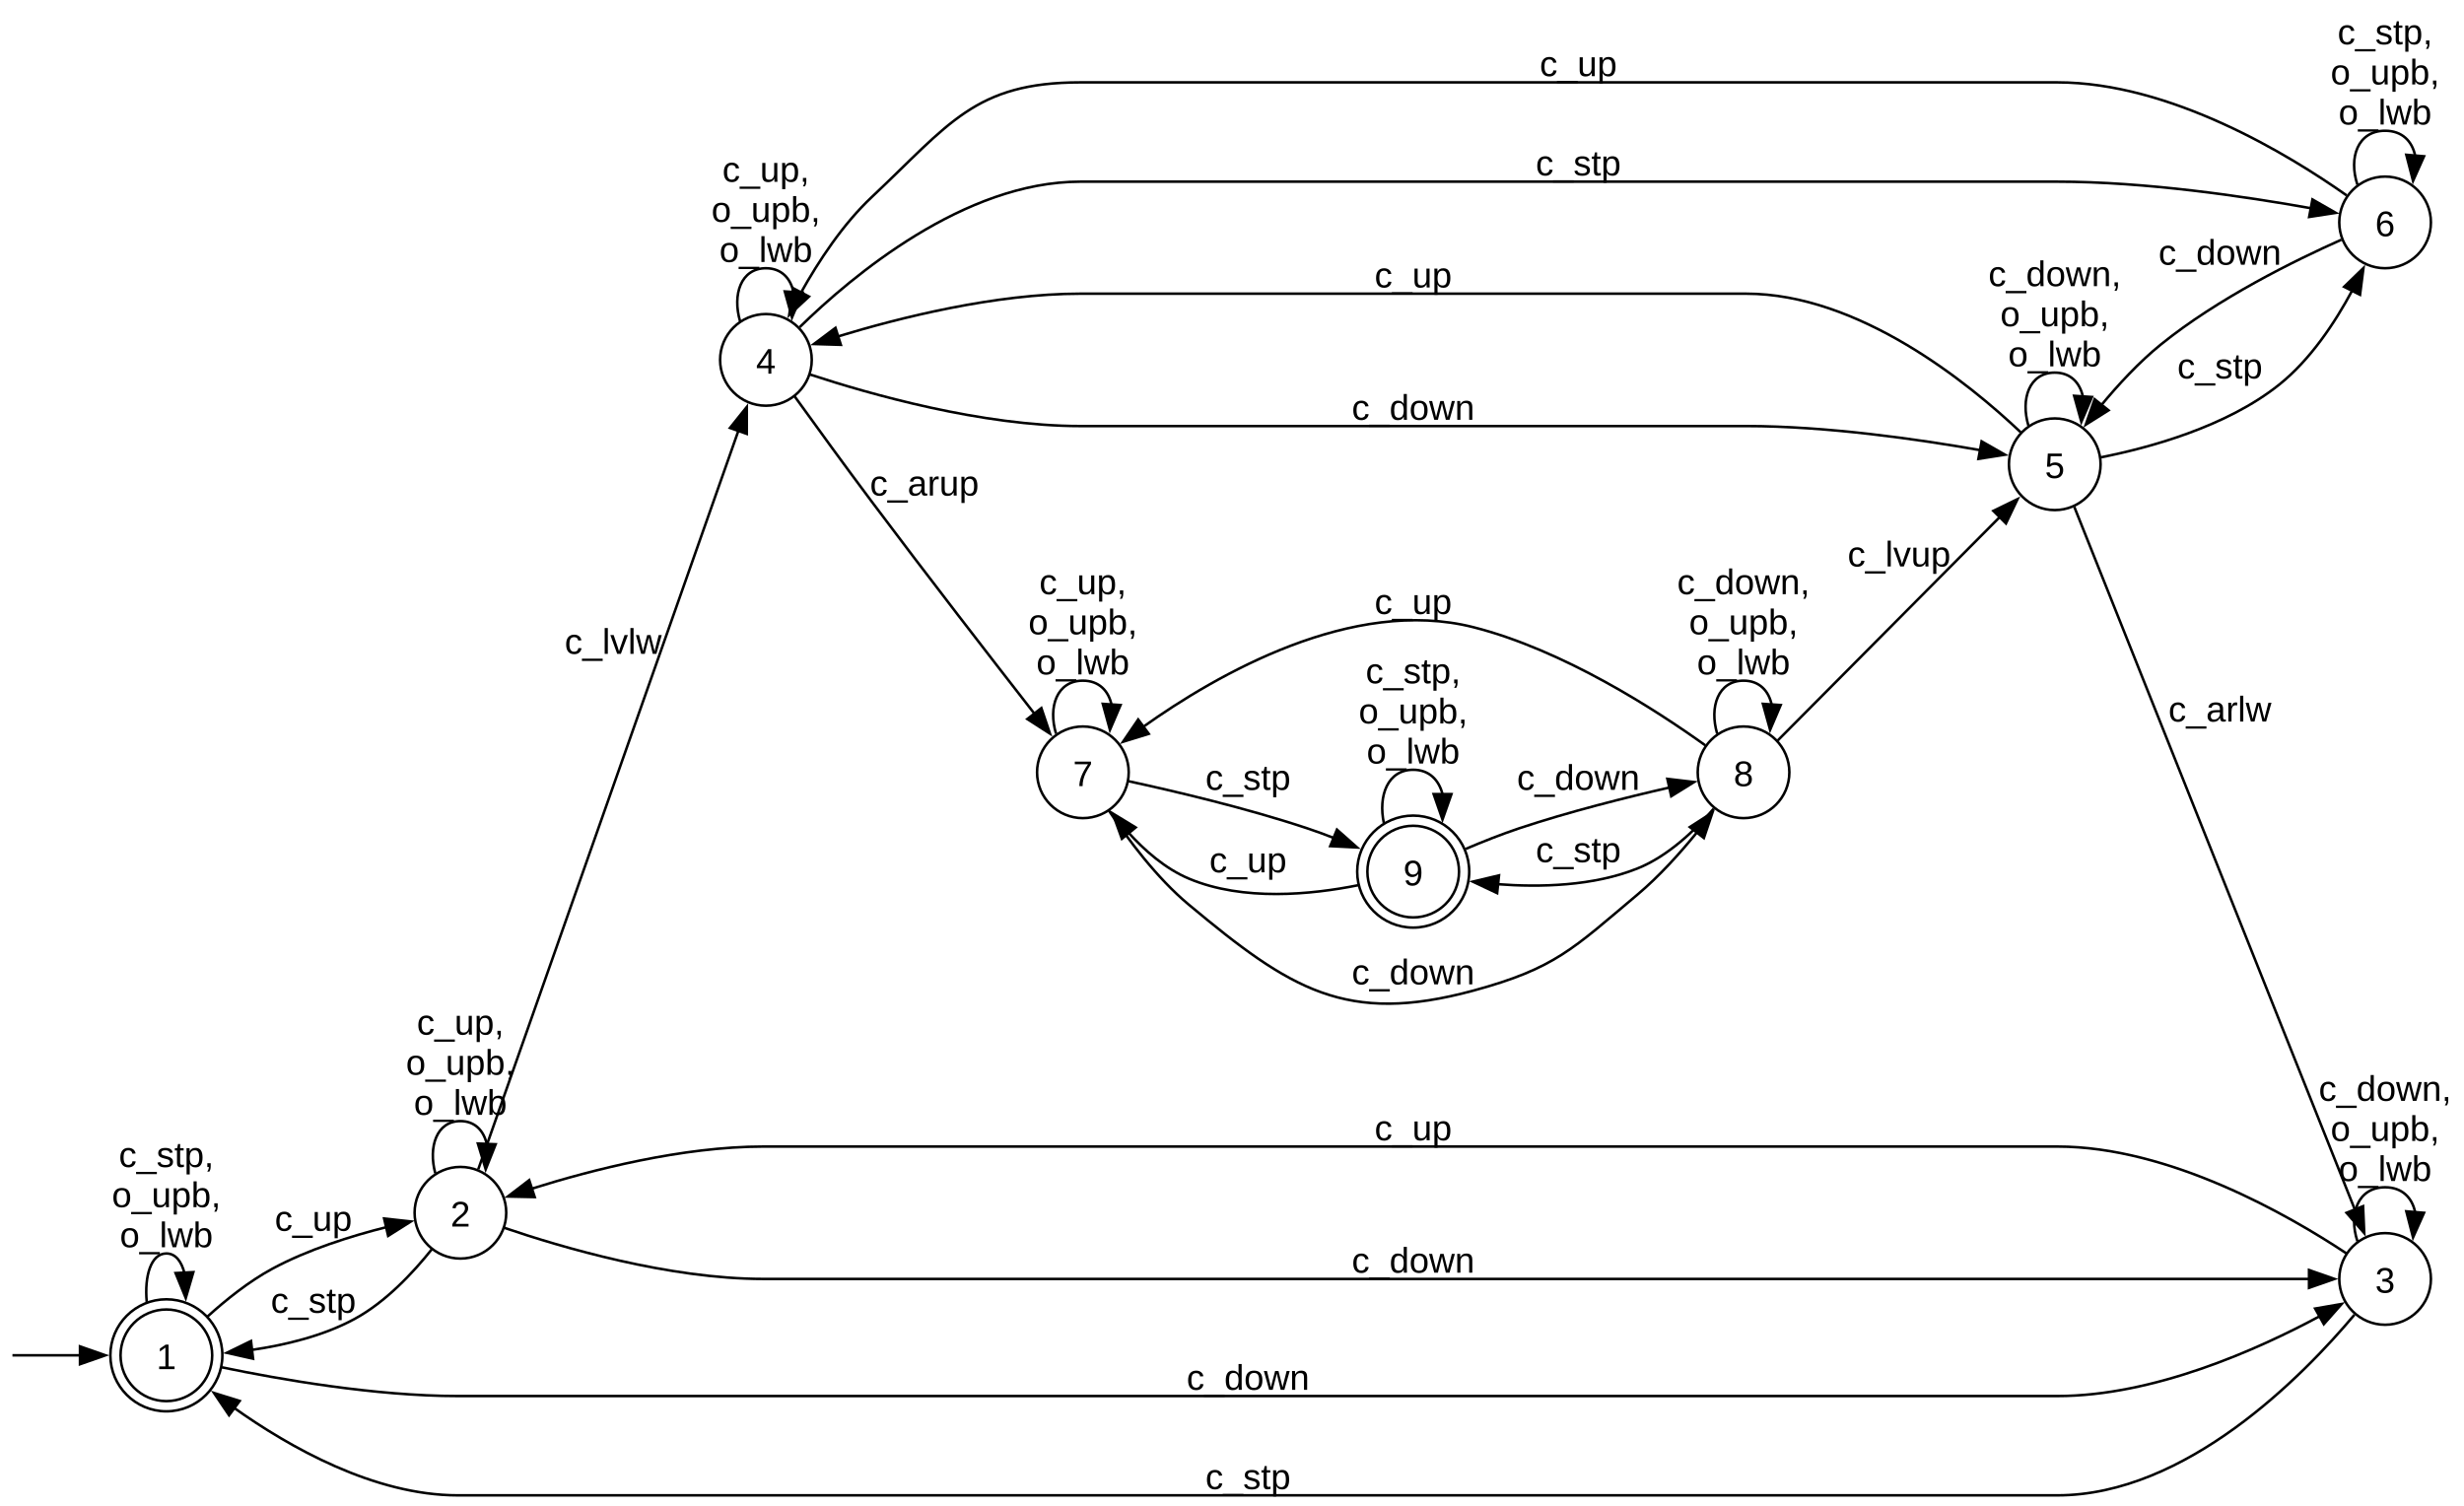
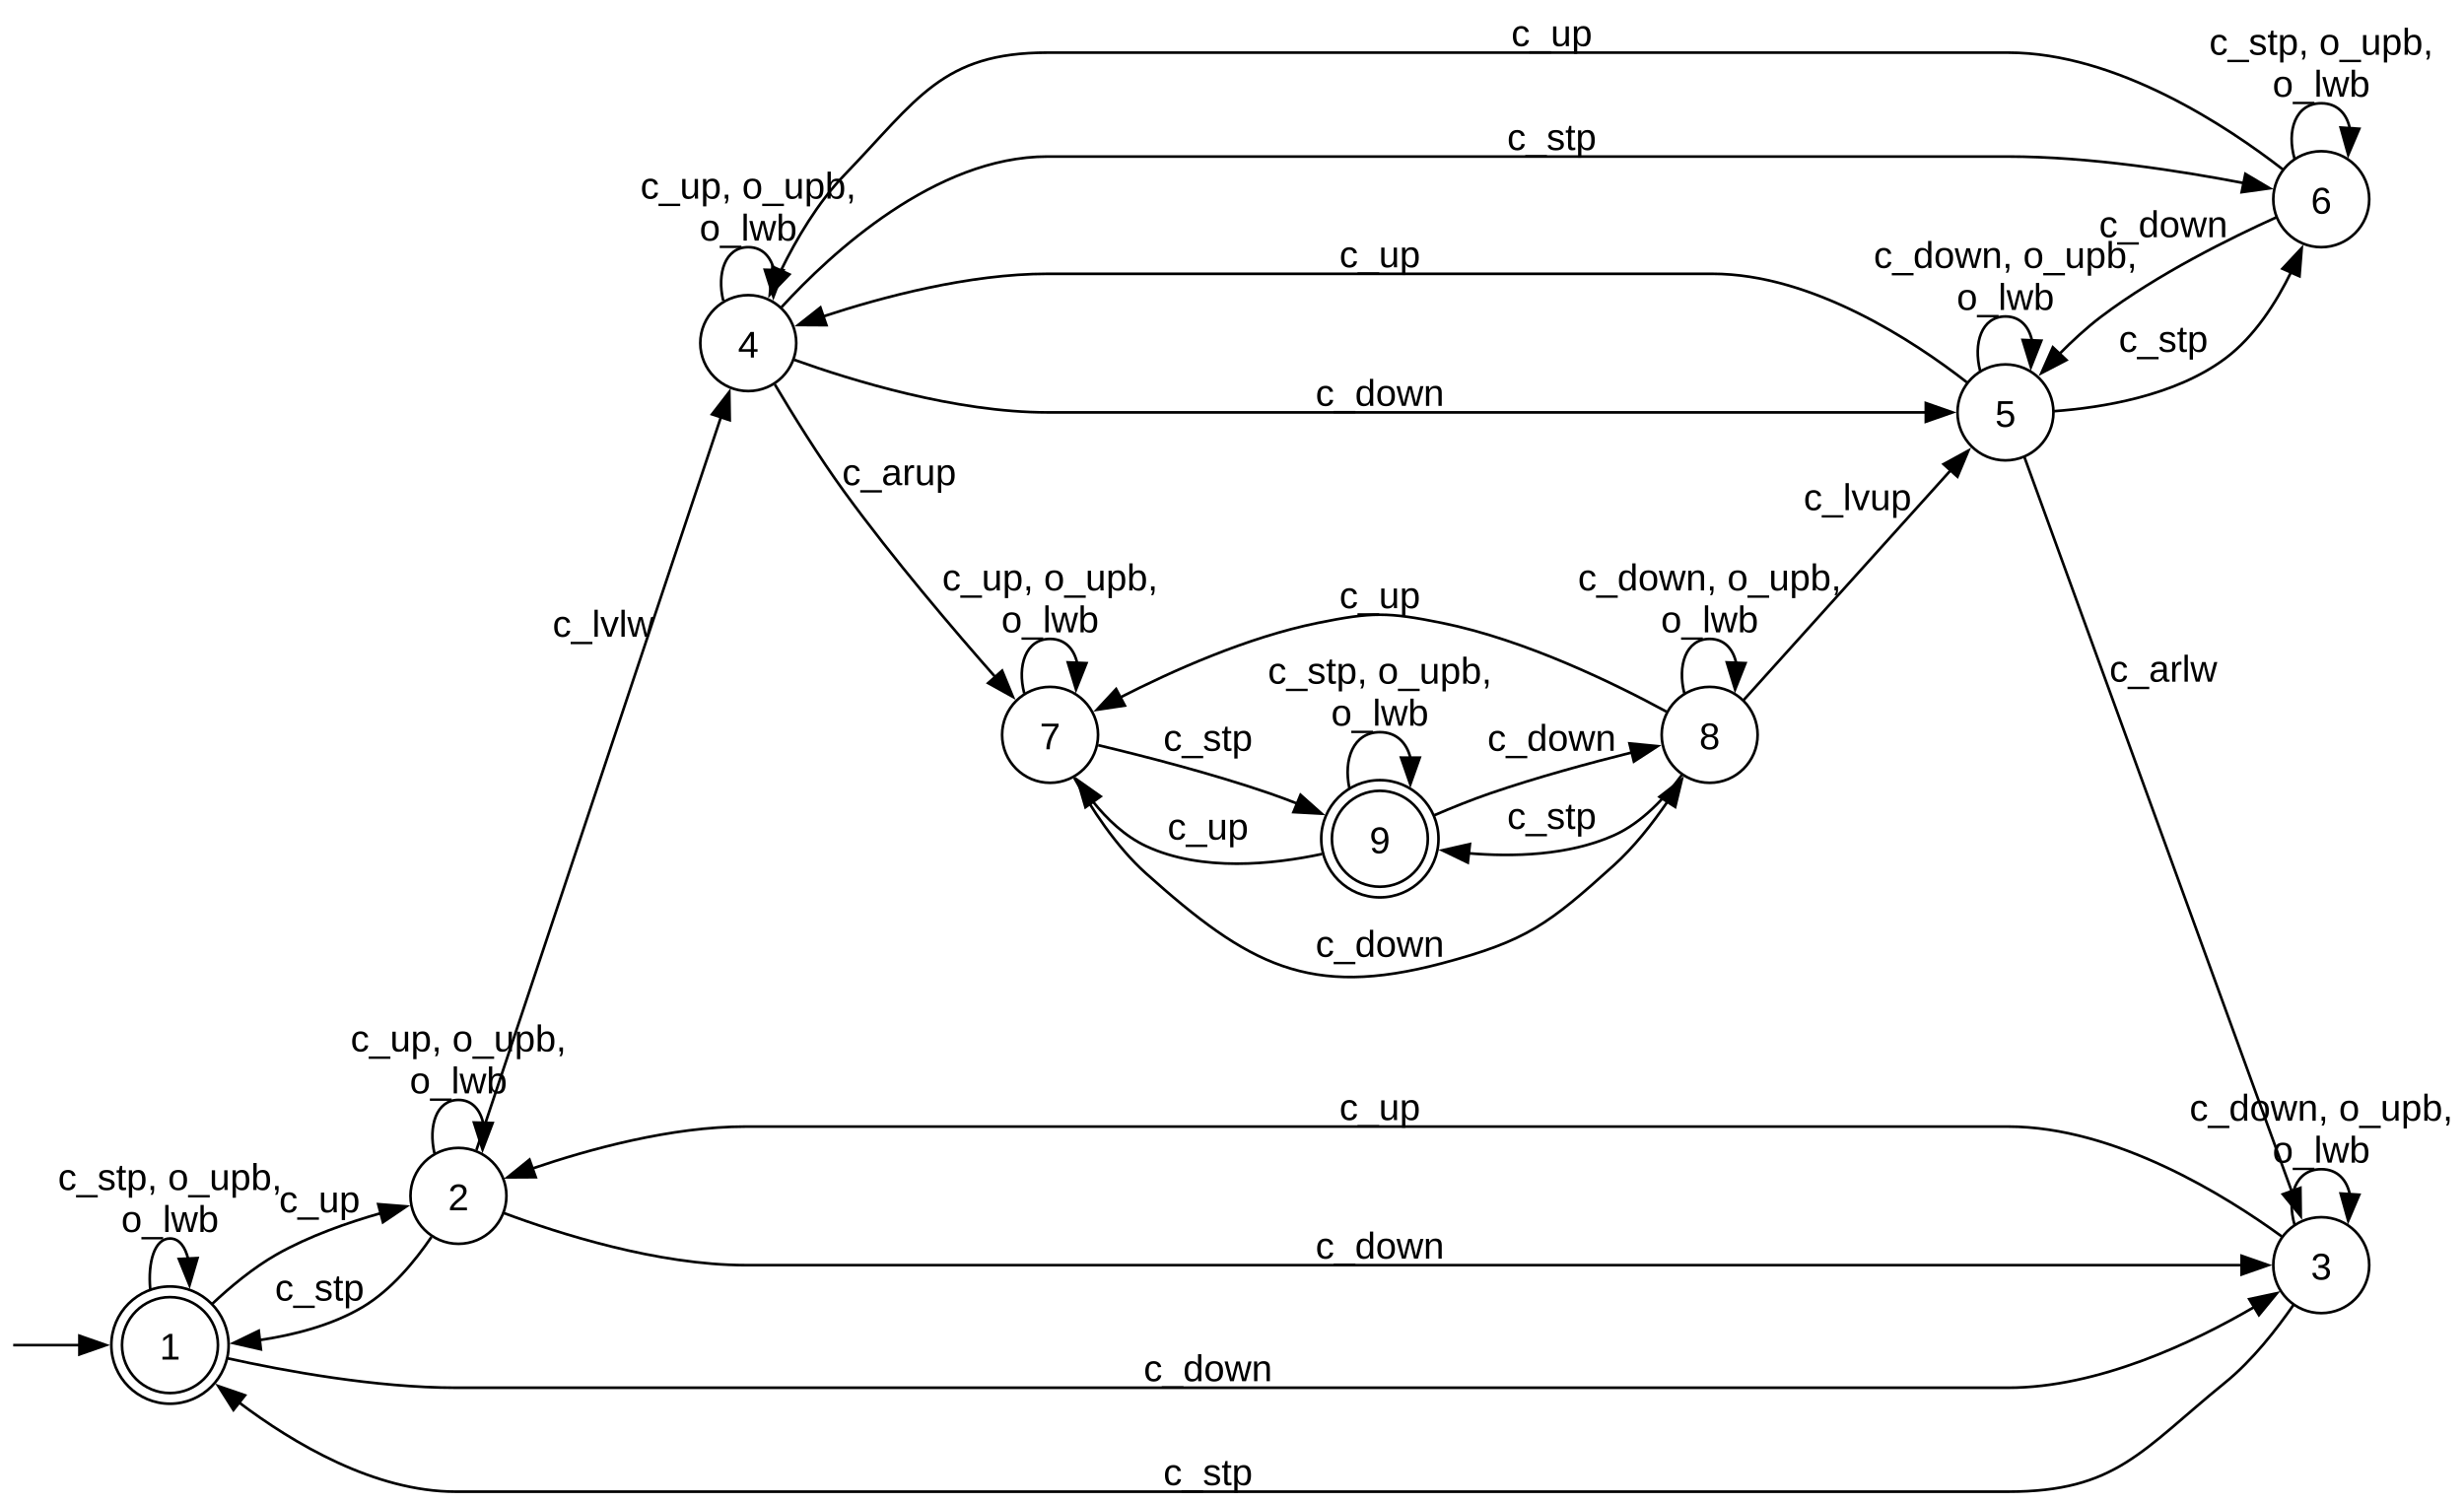
- <svg xmlns="http://www.w3.org/2000/svg" width="720pt" height="440pt" viewBox="0.00 0.00 720.00 439.84">
-   <g id="graph0" class="graph" transform="scale(0.743921 0.743921) rotate(0) translate(4 587.25)">
+ <svg xmlns="http://www.w3.org/2000/svg" width="720pt" height="439pt" viewBox="0.00 0.00 720.00 439.06">
+   <g id="graph0" class="graph" transform="scale(0.778825 0.778825) rotate(0) translate(4 559.75)">
    <g id="node1" class="node">
</g>
    <g id="node2" class="node">
-       <ellipse fill="none" stroke="black" cx="61.35" cy="-55" rx="18" ry="18" />
-       <ellipse fill="none" stroke="black" cx="61.35" cy="-55" rx="22" ry="22" />
-       <text text-anchor="middle" x="61.35" y="-49.58" font-family="Arial" font-size="14.00">1</text>
+       <ellipse fill="none" stroke="black" cx="59.72" cy="-55" rx="18" ry="18" />
+       <ellipse fill="none" stroke="black" cx="59.72" cy="-55" rx="22" ry="22" />
+       <text text-anchor="middle" x="59.72" y="-49.58" font-family="Arial" font-size="14.00">1</text>
    </g>
    <g id="edge1" class="edge">
-       <path fill="none" stroke="black" d="M0.89,-55C2.47,-55 14.67,-55 27.62,-55" />
-       <polygon fill="black" stroke="black" points="27.42,-58.5 37.42,-55 27.42,-51.5 27.42,-58.5" />
+       <path fill="none" stroke="black" d="M0.89,-55C2.38,-55 13.74,-55 26,-55" />
+       <polygon fill="black" stroke="black" points="25.74,-58.5 35.74,-55 25.74,-51.5 25.74,-58.5" />
    </g>
    <g id="edge2" class="edge">
-       <path fill="none" stroke="black" d="M53.64,-75.99C52.69,-86.09 55.26,-95 61.35,-95 64.96,-95 67.33,-91.86 68.47,-87.19" />
-       <polygon fill="black" stroke="black" points="71.95,-87.67 68.97,-77.5 64.96,-87.31 71.95,-87.67" />
-       <text text-anchor="middle" x="61.35" y="-128.95" font-family="Arial" font-size="14.00">c_stp, </text>
-       <text text-anchor="middle" x="61.35" y="-113.2" font-family="Arial" font-size="14.00">o_upb, </text>
-       <text text-anchor="middle" x="61.35" y="-97.45" font-family="Arial" font-size="14.00">o_lwb</text>
+       <path fill="none" stroke="black" d="M52.31,-75.99C51.4,-86.09 53.87,-95 59.72,-95 63.2,-95 65.48,-91.86 66.57,-87.19" />
+       <polygon fill="black" stroke="black" points="70.05,-87.66 67.05,-77.5 63.06,-87.31 70.05,-87.66" />
+       <text text-anchor="middle" x="59.72" y="-113.2" font-family="Arial" font-size="14.00">c_stp, o_upb, </text>
+       <text text-anchor="middle" x="59.72" y="-97.45" font-family="Arial" font-size="14.00">o_lwb</text>
    </g>
    <g id="node4" class="node">
-       <ellipse fill="none" stroke="black" cx="176.85" cy="-111" rx="18" ry="18" />
-       <text text-anchor="middle" x="176.85" y="-105.58" font-family="Arial" font-size="14.00">2</text>
+       <ellipse fill="none" stroke="black" cx="167.97" cy="-111" rx="18" ry="18" />
+       <text text-anchor="middle" x="167.97" y="-105.58" font-family="Arial" font-size="14.00">2</text>
    </g>
    <g id="edge3" class="edge">
-       <path fill="none" stroke="black" d="M77.46,-70.18C84.68,-76.73 93.74,-84.02 102.97,-89 116.96,-96.55 133.9,-101.87 147.92,-105.38" />
-       <polygon fill="black" stroke="black" points="146.88,-108.73 157.41,-107.57 148.46,-101.91 146.88,-108.73" />
-       <text text-anchor="middle" x="119.1" y="-103.9" font-family="Arial" font-size="14.00">c_up</text>
+       <path fill="none" stroke="black" d="M75.55,-70.45C82.41,-76.9 90.97,-84.03 99.72,-89 111.9,-95.92 126.58,-101.04 139.12,-104.59" />
+       <polygon fill="black" stroke="black" points="137.86,-107.88 148.42,-107.04 139.64,-101.11 137.86,-107.88" />
+       <text text-anchor="middle" x="115.85" y="-104.82" font-family="Arial" font-size="14.00">c_up</text>
    </g>
    <g id="node5" class="node">
-       <ellipse fill="none" stroke="black" cx="932.85" cy="-85" rx="18" ry="18" />
-       <text text-anchor="middle" x="932.85" y="-79.58" font-family="Arial" font-size="14.00">3</text>
+       <ellipse fill="none" stroke="black" cx="866.97" cy="-85" rx="18" ry="18" />
+       <text text-anchor="middle" x="866.97" y="-79.58" font-family="Arial" font-size="14.00">3</text>
    </g>
    <g id="edge4" class="edge">
-       <path fill="none" stroke="black" d="M83.14,-50.29C105.81,-45.57 143.21,-39 175.85,-39 175.85,-39 175.85,-39 804.1,-39 841.84,-39 882.35,-57 907.39,-70.48" />
-       <polygon fill="black" stroke="black" points="905.37,-73.36 915.81,-75.17 908.78,-67.24 905.37,-73.36" />
-       <text text-anchor="middle" x="486.22" y="-41.45" font-family="Arial" font-size="14.00">c_down</text>
+       <path fill="none" stroke="black" d="M81.35,-50.03C102.66,-45.33 136.94,-39 166.97,-39 166.97,-39 166.97,-39 749.47,-39 783.26,-39 818.95,-55.95 841.79,-69.27" />
+       <polygon fill="black" stroke="black" points="839.96,-72.25 850.32,-74.46 843.59,-66.27 839.96,-72.25" />
+       <text text-anchor="middle" x="449.22" y="-41.45" font-family="Arial" font-size="14.00">c_down</text>
    </g>
    <g id="node3" class="node">
-       <ellipse fill="none" stroke="black" cx="551.1" cy="-245" rx="18" ry="18" />
-       <ellipse fill="none" stroke="black" cx="551.1" cy="-245" rx="22" ry="22" />
-       <text text-anchor="middle" x="551.1" y="-239.57" font-family="Arial" font-size="14.00">9</text>
+       <ellipse fill="none" stroke="black" cx="513.72" cy="-245" rx="18" ry="18" />
+       <ellipse fill="none" stroke="black" cx="513.72" cy="-245" rx="22" ry="22" />
+       <text text-anchor="middle" x="513.72" y="-239.57" font-family="Arial" font-size="14.00">9</text>
    </g>
    <g id="edge32" class="edge">
-       <path fill="none" stroke="black" d="M539.6,-263.93C537.25,-274.84 541.08,-285 551.1,-285 557.35,-285 561.19,-281.03 562.62,-275.39" />
-       <polygon fill="black" stroke="black" points="566.12,-275.43 562.6,-265.44 559.12,-275.45 566.12,-275.43" />
-       <text text-anchor="middle" x="551.1" y="-318.95" font-family="Arial" font-size="14.00">c_stp, </text>
-       <text text-anchor="middle" x="551.1" y="-303.2" font-family="Arial" font-size="14.00">o_upb, </text>
-       <text text-anchor="middle" x="551.1" y="-287.45" font-family="Arial" font-size="14.00">o_lwb</text>
+       <path fill="none" stroke="black" d="M502.29,-263.93C499.96,-274.84 503.77,-285 513.72,-285 519.94,-285 523.76,-281.03 525.18,-275.39" />
+       <polygon fill="black" stroke="black" points="528.68,-275.43 525.15,-265.44 521.68,-275.45 528.68,-275.43" />
+       <text text-anchor="middle" x="513.72" y="-303.2" font-family="Arial" font-size="14.00">c_stp, o_upb, </text>
+       <text text-anchor="middle" x="513.72" y="-287.45" font-family="Arial" font-size="14.00">o_lwb</text>
    </g>
    <g id="node9" class="node">
-       <ellipse fill="none" stroke="black" cx="421.35" cy="-284" rx="18" ry="18" />
-       <text text-anchor="middle" x="421.35" y="-278.57" font-family="Arial" font-size="14.00">7</text>
+       <ellipse fill="none" stroke="black" cx="389.97" cy="-284" rx="18" ry="18" />
+       <text text-anchor="middle" x="389.97" y="-278.57" font-family="Arial" font-size="14.00">7</text>
    </g>
    <g id="edge30" class="edge">
-       <path fill="none" stroke="black" d="M529.49,-239.65C511.25,-235.98 484.3,-233.24 462.97,-242.25 453.73,-246.15 445.55,-253.3 439,-260.59" />
-       <polygon fill="black" stroke="black" points="436.67,-257.9 433.05,-267.86 442.09,-262.34 436.67,-257.9" />
-       <text text-anchor="middle" x="486.22" y="-244.7" font-family="Arial" font-size="14.00">c_up</text>
+       <path fill="none" stroke="black" d="M492.04,-239.29C473.77,-235.39 446.86,-232.5 425.97,-242.25 418.07,-245.93 411.33,-252.37 405.93,-259.11" />
+       <polygon fill="black" stroke="black" points="403.25,-256.84 400.29,-267.01 408.95,-260.9 403.25,-256.84" />
+       <text text-anchor="middle" x="449.22" y="-244.7" font-family="Arial" font-size="14.00">c_up</text>
    </g>
    <g id="node10" class="node">
-       <ellipse fill="none" stroke="black" cx="680.85" cy="-284" rx="18" ry="18" />
-       <text text-anchor="middle" x="680.85" y="-278.57" font-family="Arial" font-size="14.00">8</text>
+       <ellipse fill="none" stroke="black" cx="637.47" cy="-284" rx="18" ry="18" />
+       <text text-anchor="middle" x="637.47" y="-278.57" font-family="Arial" font-size="14.00">8</text>
    </g>
    <g id="edge31" class="edge">
-       <path fill="none" stroke="black" d="M571.71,-253.9C578.3,-256.71 585.76,-259.68 592.72,-262 612.2,-268.5 634.68,-274.13 651.93,-278.07" />
-       <polygon fill="black" stroke="black" points="650.93,-281.43 661.45,-280.18 652.45,-274.6 650.93,-281.43" />
-       <text text-anchor="middle" x="615.97" y="-277.1" font-family="Arial" font-size="14.00">c_down</text>
+       <path fill="none" stroke="black" d="M534.17,-253.84C540.7,-256.65 548.08,-259.63 554.97,-262 572.42,-268.01 592.42,-273.43 608.24,-277.38" />
+       <polygon fill="black" stroke="black" points="607.39,-280.78 617.94,-279.75 609.05,-273.98 607.39,-280.78" />
+       <text text-anchor="middle" x="578.22" y="-278.01" font-family="Arial" font-size="14.00">c_down</text>
    </g>
    <g id="edge5" class="edge">
-       <path fill="none" stroke="black" d="M165.73,-96.8C158.34,-87.51 147.49,-75.89 135.22,-69.25 122.98,-62.63 108.11,-59.05 94.99,-57.14" />
-       <polygon fill="black" stroke="black" points="95.41,-53.66 85.08,-55.98 94.6,-60.62 95.41,-53.66" />
-       <text text-anchor="middle" x="119.1" y="-71.7" font-family="Arial" font-size="14.00">c_stp</text>
+       <path fill="none" stroke="black" d="M157.85,-95.59C151.68,-86.52 142.71,-75.62 131.97,-69.25 120.34,-62.35 105.96,-58.73 93.17,-56.86" />
+       <polygon fill="black" stroke="black" points="93.83,-53.41 83.5,-55.75 93.03,-60.36 93.83,-53.41" />
+       <text text-anchor="middle" x="115.85" y="-71.7" font-family="Arial" font-size="14.00">c_stp</text>
    </g>
    <g id="edge6" class="edge">
-       <path fill="none" stroke="black" d="M166.97,-126.54C164.19,-136.91 167.48,-147 176.85,-147 182.55,-147 186,-143.25 187.2,-137.98" />
-       <polygon fill="black" stroke="black" points="190.7,-137.9 186.78,-128.05 183.7,-138.19 190.7,-137.9" />
-       <text text-anchor="middle" x="176.85" y="-180.95" font-family="Arial" font-size="14.00">c_up, </text>
-       <text text-anchor="middle" x="176.85" y="-165.2" font-family="Arial" font-size="14.00">o_upb, </text>
-       <text text-anchor="middle" x="176.85" y="-149.45" font-family="Arial" font-size="14.00">o_lwb</text>
+       <path fill="none" stroke="black" d="M158.97,-126.92C156.62,-137.15 159.62,-147 167.97,-147 173.06,-147 176.16,-143.34 177.27,-138.17" />
+       <polygon fill="black" stroke="black" points="180.78,-138.33 177.01,-128.43 173.78,-138.52 180.78,-138.33" />
+       <text text-anchor="middle" x="167.97" y="-165.2" font-family="Arial" font-size="14.00">c_up, o_upb, </text>
+       <text text-anchor="middle" x="167.97" y="-149.45" font-family="Arial" font-size="14.00">o_lwb</text>
    </g>
    <g id="edge7" class="edge">
-       <path fill="none" stroke="black" d="M194.01,-105.1C216.52,-97.43 258.71,-85 295.85,-85 295.85,-85 295.85,-85 804.1,-85 838.18,-85 877.37,-85 903.26,-85" />
-       <polygon fill="black" stroke="black" points="902.97,-88.5 912.97,-85 902.97,-81.5 902.97,-88.5" />
-       <text text-anchor="middle" x="551.1" y="-87.45" font-family="Arial" font-size="14.00">c_down</text>
+       <path fill="none" stroke="black" d="M184.95,-104.57C205.57,-96.87 242.72,-85 275.72,-85 275.72,-85 275.72,-85 749.47,-85 779.44,-85 813.74,-85 837.33,-85" />
+       <polygon fill="black" stroke="black" points="837.09,-88.5 847.09,-85 837.09,-81.5 837.09,-88.5" />
+       <text text-anchor="middle" x="513.72" y="-87.45" font-family="Arial" font-size="14.00">c_down</text>
    </g>
    <g id="node6" class="node">
-       <ellipse fill="none" stroke="black" cx="296.85" cy="-446" rx="18" ry="18" />
-       <text text-anchor="middle" x="296.85" y="-440.57" font-family="Arial" font-size="14.00">4</text>
+       <ellipse fill="none" stroke="black" cx="276.72" cy="-431" rx="18" ry="18" />
+       <text text-anchor="middle" x="276.72" y="-425.57" font-family="Arial" font-size="14.00">4</text>
    </g>
    <g id="edge8" class="edge">
-       <path fill="none" stroke="black" d="M183.86,-128.07C202.99,-182.4 262.59,-351.59 286.13,-418.43" />
-       <polygon fill="black" stroke="black" points="282.72,-419.26 289.34,-427.53 289.32,-416.94 282.72,-419.26" />
-       <text text-anchor="middle" x="236.85" y="-330.53" font-family="Arial" font-size="14.00">c_lvlw</text>
+       <path fill="none" stroke="black" d="M174.71,-128.2C192.2,-180.63 244.95,-338.75 266.45,-403.2" />
+       <polygon fill="black" stroke="black" points="263.12,-404.28 269.6,-412.66 269.76,-402.07 263.12,-404.28" />
+       <text text-anchor="middle" x="222.35" y="-320.81" font-family="Arial" font-size="14.00">c_lvlw</text>
    </g>
    <g id="edge9" class="edge">
-       <path fill="none" stroke="black" d="M920.84,-70.96C900.56,-46.82 854.71,0 804.1,0 175.85,0 175.85,0 175.85,0 143.04,0 109.75,-18.84 87.79,-34.47" />
-       <polygon fill="black" stroke="black" points="85.98,-31.45 80.04,-40.22 90.15,-37.07 85.98,-31.45" />
-       <text text-anchor="middle" x="486.22" y="-2.45" font-family="Arial" font-size="14.00">c_stp</text>
+       <path fill="none" stroke="black" d="M856.62,-70.17C850.23,-60.92 841.12,-49.25 830.97,-41 799.5,-15.43 790.02,0 749.47,0 166.97,0 166.97,0 166.97,0 136.49,0 106.04,-18.08 85.6,-33.5" />
+       <polygon fill="black" stroke="black" points="83.54,-30.66 77.87,-39.61 87.88,-36.16 83.54,-30.66" />
+       <text text-anchor="middle" x="449.22" y="-2.45" font-family="Arial" font-size="14.00">c_stp</text>
    </g>
    <g id="edge10" class="edge">
-       <path fill="none" stroke="black" d="M917.67,-95.03C894.87,-110.14 848.16,-137 804.1,-137 295.85,-137 295.85,-137 295.85,-137 264.08,-137 228.61,-127.9 204.93,-120.47" />
-       <polygon fill="black" stroke="black" points="206.04,-117.15 195.45,-117.37 203.87,-123.81 206.04,-117.15" />
-       <text text-anchor="middle" x="551.1" y="-139.45" font-family="Arial" font-size="14.00">c_up</text>
+       <path fill="none" stroke="black" d="M852.15,-95.77C831.2,-111.01 789.56,-137 749.47,-137 275.72,-137 275.72,-137 275.72,-137 247.88,-137 217.08,-128.55 195.75,-121.28" />
+       <polygon fill="black" stroke="black" points="196.97,-118 186.38,-117.94 194.62,-124.59 196.97,-118" />
+       <text text-anchor="middle" x="513.72" y="-139.45" font-family="Arial" font-size="14.00">c_up</text>
    </g>
    <g id="edge11" class="edge">
-       <path fill="none" stroke="black" d="M921.99,-99.79C918.46,-110.42 922.07,-121 932.85,-121 939.58,-121 943.51,-116.87 944.66,-111.17" />
-       <polygon fill="black" stroke="black" points="948.15,-110.97 943.83,-101.3 941.18,-111.56 948.15,-110.97" />
-       <text text-anchor="middle" x="932.85" y="-154.95" font-family="Arial" font-size="14.00">c_down, </text>
-       <text text-anchor="middle" x="932.85" y="-139.2" font-family="Arial" font-size="14.00">o_upb, </text>
-       <text text-anchor="middle" x="932.85" y="-123.45" font-family="Arial" font-size="14.00">o_lwb</text>
+       <path fill="none" stroke="black" d="M856.95,-100.17C853.91,-110.66 857.25,-121 866.97,-121 873.05,-121 876.63,-116.96 877.72,-111.37" />
+       <polygon fill="black" stroke="black" points="881.23,-111.43 877.09,-101.68 874.25,-111.88 881.23,-111.43" />
+       <text text-anchor="middle" x="866.97" y="-139.2" font-family="Arial" font-size="14.00">c_down, o_upb, </text>
+       <text text-anchor="middle" x="866.97" y="-123.45" font-family="Arial" font-size="14.00">o_lwb</text>
    </g>
    <g id="edge12" class="edge">
-       <path fill="none" stroke="black" d="M286.69,-461.17C283.62,-471.66 287,-482 296.85,-482 303,-482 306.63,-477.96 307.73,-472.37" />
-       <polygon fill="black" stroke="black" points="311.24,-472.43 307.1,-462.68 304.26,-472.88 311.24,-472.43" />
-       <text text-anchor="middle" x="296.85" y="-515.95" font-family="Arial" font-size="14.00">c_up, </text>
-       <text text-anchor="middle" x="296.85" y="-500.2" font-family="Arial" font-size="14.00">o_upb, </text>
-       <text text-anchor="middle" x="296.85" y="-484.45" font-family="Arial" font-size="14.00">o_lwb</text>
+       <path fill="none" stroke="black" d="M267.33,-446.92C264.88,-457.15 268.01,-467 276.72,-467 282.03,-467 285.26,-463.34 286.43,-458.17" />
+       <polygon fill="black" stroke="black" points="289.93,-458.33 286.15,-448.43 282.93,-458.52 289.93,-458.33" />
+       <text text-anchor="middle" x="276.72" y="-485.2" font-family="Arial" font-size="14.00">c_up, o_upb, </text>
+       <text text-anchor="middle" x="276.72" y="-469.45" font-family="Arial" font-size="14.00">o_lwb</text>
    </g>
    <g id="node7" class="node">
-       <ellipse fill="none" stroke="black" cx="803.1" cy="-405" rx="18" ry="18" />
-       <text text-anchor="middle" x="803.1" y="-399.57" font-family="Arial" font-size="14.00">5</text>
+       <ellipse fill="none" stroke="black" cx="748.47" cy="-405" rx="18" ry="18" />
+       <text text-anchor="middle" x="748.47" y="-399.57" font-family="Arial" font-size="14.00">5</text>
    </g>
    <g id="edge13" class="edge">
-       <path fill="none" stroke="black" d="M314.25,-440.23C337.54,-432.57 381.65,-420 420.35,-420 420.35,-420 420.35,-420 681.85,-420 713.52,-420 749.53,-414.81 773.82,-410.54" />
-       <polygon fill="black" stroke="black" points="774.36,-414 783.56,-408.75 773.1,-407.11 774.36,-414" />
-       <text text-anchor="middle" x="551.1" y="-422.45" font-family="Arial" font-size="14.00">c_down</text>
+       <path fill="none" stroke="black" d="M294.03,-424.71C315.47,-417.01 354.46,-405 388.97,-405 388.97,-405 388.97,-405 638.47,-405 665.65,-405 696.64,-405 718.61,-405" />
+       <polygon fill="black" stroke="black" points="718.59,-408.5 728.59,-405 718.59,-401.5 718.59,-408.5" />
+       <text text-anchor="middle" x="513.72" y="-407.45" font-family="Arial" font-size="14.00">c_down</text>
    </g>
    <g id="node8" class="node">
-       <ellipse fill="none" stroke="black" cx="932.85" cy="-500" rx="18" ry="18" />
-       <text text-anchor="middle" x="932.85" y="-494.57" font-family="Arial" font-size="14.00">6</text>
+       <ellipse fill="none" stroke="black" cx="866.97" cy="-485" rx="18" ry="18" />
+       <text text-anchor="middle" x="866.97" y="-479.57" font-family="Arial" font-size="14.00">6</text>
    </g>
    <g id="edge14" class="edge">
-       <path fill="none" stroke="black" d="M310.09,-458.84C330.76,-479.05 374.78,-516 420.35,-516 420.35,-516 420.35,-516 804.1,-516 838.64,-516 878.02,-510.17 903.82,-505.55" />
-       <polygon fill="black" stroke="black" points="904.31,-509.02 913.5,-503.75 903.02,-502.14 904.31,-509.02" />
-       <text text-anchor="middle" x="615.97" y="-518.45" font-family="Arial" font-size="14.00">c_stp</text>
+       <path fill="none" stroke="black" d="M289.21,-444.5C307.88,-464.84 346.98,-501 388.97,-501 388.97,-501 388.97,-501 749.47,-501 779.89,-501 814.37,-495.58 837.88,-491.05" />
+       <polygon fill="black" stroke="black" points="838.49,-494.49 847.61,-489.09 837.11,-487.63 838.49,-494.49" />
+       <text text-anchor="middle" x="578.22" y="-503.45" font-family="Arial" font-size="14.00">c_stp</text>
    </g>
    <g id="edge15" class="edge">
-       <path fill="none" stroke="black" d="M308.09,-431.72C316.25,-420.41 327.98,-404.24 338.47,-390.25 360.15,-361.32 385.64,-328.41 402.35,-306.98" />
-       <polygon fill="black" stroke="black" points="405.04,-309.23 408.43,-299.19 399.52,-304.92 405.04,-309.23" />
-       <text text-anchor="middle" x="359.1" y="-392.7" font-family="Arial" font-size="14.00">c_arup</text>
+       <path fill="none" stroke="black" d="M286.69,-415.49C293.46,-404.1 303.18,-388.38 312.72,-375.25 330.87,-350.28 353.83,-323.34 369.79,-305.26" />
+       <polygon fill="black" stroke="black" points="371.97,-308.07 376.01,-298.27 366.74,-303.42 371.97,-308.07" />
+       <text text-anchor="middle" x="333.35" y="-377.7" font-family="Arial" font-size="14.00">c_arup</text>
    </g>
    <g id="edge16" class="edge">
-       <path fill="none" stroke="black" d="M810.78,-388.25C831.61,-336.08 895.43,-176.23 921.04,-112.07" />
-       <polygon fill="black" stroke="black" points="924.2,-113.58 924.66,-102.99 917.7,-110.98 924.2,-113.58" />
-       <text text-anchor="middle" x="867.97" y="-303.94" font-family="Arial" font-size="14.00">c_arlw</text>
+       <path fill="none" stroke="black" d="M755.57,-388.25C774.52,-336.2 832.49,-176.97 855.95,-112.52" />
+       <polygon fill="black" stroke="black" points="859.14,-113.99 859.27,-103.4 852.56,-111.6 859.14,-113.99" />
+       <text text-anchor="middle" x="807.72" y="-303.94" font-family="Arial" font-size="14.00">c_arlw</text>
    </g>
    <g id="edge17" class="edge">
-       <path fill="none" stroke="black" d="M789.68,-417.6C769.17,-437.01 726.06,-472 681.85,-472 420.35,-472 420.35,-472 420.35,-472 386.94,-472 349.5,-462.63 324.9,-455.14" />
-       <polygon fill="black" stroke="black" points="326.29,-451.91 315.7,-452.23 324.17,-458.58 326.29,-451.91" />
-       <text text-anchor="middle" x="551.1" y="-474.45" font-family="Arial" font-size="14.00">c_up</text>
+       <path fill="none" stroke="black" d="M734,-416.28C714.34,-431.58 676,-457 638.47,-457 388.97,-457 388.97,-457 388.97,-457 359.58,-457 326.94,-448.29 304.66,-440.95" />
+       <polygon fill="black" stroke="black" points="306.05,-437.73 295.46,-437.79 303.78,-444.35 306.05,-437.73" />
+       <text text-anchor="middle" x="513.72" y="-459.45" font-family="Arial" font-size="14.00">c_up</text>
    </g>
    <g id="edge18" class="edge">
-       <path fill="none" stroke="black" d="M792.75,-420.17C789.62,-430.66 793.07,-441 803.1,-441 809.36,-441 813.06,-436.96 814.19,-431.37" />
-       <polygon fill="black" stroke="black" points="817.7,-431.42 813.54,-421.68 810.71,-431.89 817.7,-431.42" />
-       <text text-anchor="middle" x="803.1" y="-474.95" font-family="Arial" font-size="14.00">c_down, </text>
-       <text text-anchor="middle" x="803.1" y="-459.2" font-family="Arial" font-size="14.00">o_upb, </text>
-       <text text-anchor="middle" x="803.1" y="-443.45" font-family="Arial" font-size="14.00">o_lwb</text>
+       <path fill="none" stroke="black" d="M738.98,-420.54C736.31,-430.91 739.47,-441 748.47,-441 753.95,-441 757.27,-437.25 758.42,-431.98" />
+       <polygon fill="black" stroke="black" points="761.92,-431.91 758.02,-422.05 754.92,-432.19 761.92,-431.91" />
+       <text text-anchor="middle" x="748.47" y="-459.2" font-family="Arial" font-size="14.00">c_down, o_upb, </text>
+       <text text-anchor="middle" x="748.47" y="-443.45" font-family="Arial" font-size="14.00">o_lwb</text>
    </g>
    <g id="edge19" class="edge">
-       <path fill="none" stroke="black" d="M821.1,-407.7C839.93,-411.41 870.38,-419.6 891.22,-436.25 903.48,-446.04 913.15,-460.59 919.97,-473.31" />
-       <polygon fill="black" stroke="black" points="916.75,-474.7 924.35,-482.08 923.01,-471.57 916.75,-474.7" />
-       <text text-anchor="middle" x="867.97" y="-438.7" font-family="Arial" font-size="14.00">c_stp</text>
+       <path fill="none" stroke="black" d="M766.72,-405.46C784.44,-406.75 812.06,-411.1 830.97,-425.25 841.95,-433.46 850.1,-446.22 855.75,-457.84" />
+       <polygon fill="black" stroke="black" points="852.4,-458.92 859.64,-466.65 858.8,-456.09 852.4,-458.92" />
+       <text text-anchor="middle" x="807.72" y="-427.7" font-family="Arial" font-size="14.00">c_stp</text>
    </g>
    <g id="edge20" class="edge">
-       <path fill="none" stroke="black" d="M917.76,-510.6C895.08,-526.59 848.53,-555 804.1,-555 420.35,-555 420.35,-555 420.35,-555 378.82,-555 368.74,-538.42 338.47,-510 327.08,-499.3 317.51,-484.76 310.53,-472.24" />
-       <polygon fill="black" stroke="black" points="313.77,-470.87 306,-463.66 307.58,-474.14 313.77,-470.87" />
-       <text text-anchor="middle" x="615.97" y="-557.45" font-family="Arial" font-size="14.00">c_up</text>
+       <path fill="none" stroke="black" d="M852.6,-496.13C831.89,-512.2 790.18,-540 749.47,-540 388.97,-540 388.97,-540 388.97,-540 349.39,-540 340.2,-522.48 312.72,-494 302.81,-483.73 294.78,-470.1 288.93,-458.15" />
+       <polygon fill="black" stroke="black" points="292.15,-456.79 284.8,-449.16 285.79,-459.71 292.15,-456.79" />
+       <text text-anchor="middle" x="578.22" y="-542.45" font-family="Arial" font-size="14.00">c_up</text>
    </g>
    <g id="edge21" class="edge">
-       <path fill="none" stroke="black" d="M915.7,-493.21C897.38,-485.05 867.13,-470.15 844.72,-452 836.19,-445.09 828.03,-436.26 821.29,-428.11" />
-       <polygon fill="black" stroke="black" points="824.23,-426.19 815.27,-420.54 818.75,-430.54 824.23,-426.19" />
-       <text text-anchor="middle" x="867.97" y="-483.37" font-family="Arial" font-size="14.00">c_down</text>
+       <path fill="none" stroke="black" d="M850.11,-478.2C833.04,-470.49 805.51,-456.9 784.47,-441 778.95,-436.82 773.48,-431.77 768.57,-426.79" />
+       <polygon fill="black" stroke="black" points="771.35,-424.64 761.95,-419.75 766.25,-429.43 771.35,-424.64" />
+       <text text-anchor="middle" x="807.72" y="-470.74" font-family="Arial" font-size="14.00">c_down</text>
    </g>
    <g id="edge22" class="edge">
-       <path fill="none" stroke="black" d="M921.99,-514.79C918.46,-525.42 922.07,-536 932.85,-536 939.58,-536 943.51,-531.87 944.66,-526.17" />
-       <polygon fill="black" stroke="black" points="948.15,-525.97 943.83,-516.3 941.18,-526.56 948.15,-525.97" />
-       <text text-anchor="middle" x="932.85" y="-569.95" font-family="Arial" font-size="14.00">c_stp, </text>
-       <text text-anchor="middle" x="932.85" y="-554.2" font-family="Arial" font-size="14.00">o_upb, </text>
-       <text text-anchor="middle" x="932.85" y="-538.45" font-family="Arial" font-size="14.00">o_lwb</text>
+       <path fill="none" stroke="black" d="M856.95,-500.17C853.91,-510.66 857.25,-521 866.97,-521 873.05,-521 876.63,-516.96 877.72,-511.37" />
+       <polygon fill="black" stroke="black" points="881.23,-511.43 877.09,-501.68 874.25,-511.88 881.23,-511.43" />
+       <text text-anchor="middle" x="866.97" y="-539.2" font-family="Arial" font-size="14.00">c_stp, o_upb, </text>
+       <text text-anchor="middle" x="866.97" y="-523.45" font-family="Arial" font-size="14.00">o_lwb</text>
    </g>
    <g id="edge25" class="edge">
-       <path fill="none" stroke="black" d="M439.26,-280.51C456.97,-276.68 485.49,-269.99 509.47,-262 512.95,-260.84 516.56,-259.52 520.11,-258.13" />
-       <polygon fill="black" stroke="black" points="521.15,-261.49 529.08,-254.47 518.5,-255.01 521.15,-261.49" />
-       <text text-anchor="middle" x="486.22" y="-277.1" font-family="Arial" font-size="14.00">c_stp</text>
+       <path fill="none" stroke="black" d="M408.03,-280.11C424.66,-276.15 450.58,-269.54 472.47,-262 475.81,-260.85 479.26,-259.56 482.67,-258.21" />
+       <polygon fill="black" stroke="black" points="483.96,-261.47 491.87,-254.42 481.3,-255 483.96,-261.47" />
+       <text text-anchor="middle" x="449.22" y="-278.01" font-family="Arial" font-size="14.00">c_stp</text>
    </g>
    <g id="edge23" class="edge">
-       <path fill="none" stroke="black" d="M410.81,-299.17C407.62,-309.66 411.13,-320 421.35,-320 427.73,-320 431.49,-315.96 432.64,-310.37" />
-       <polygon fill="black" stroke="black" points="436.15,-310.42 431.98,-300.68 429.17,-310.89 436.15,-310.42" />
-       <text text-anchor="middle" x="421.35" y="-353.95" font-family="Arial" font-size="14.00">c_up, </text>
-       <text text-anchor="middle" x="421.35" y="-338.2" font-family="Arial" font-size="14.00">o_upb, </text>
-       <text text-anchor="middle" x="421.35" y="-322.45" font-family="Arial" font-size="14.00">o_lwb</text>
+       <path fill="none" stroke="black" d="M380.29,-299.54C377.56,-309.91 380.79,-320 389.97,-320 395.56,-320 398.95,-316.25 400.12,-310.98" />
+       <polygon fill="black" stroke="black" points="403.62,-310.9 399.71,-301.05 396.63,-311.19 403.62,-310.9" />
+       <text text-anchor="middle" x="389.97" y="-338.2" font-family="Arial" font-size="14.00">c_up, o_upb, </text>
+       <text text-anchor="middle" x="389.97" y="-322.45" font-family="Arial" font-size="14.00">o_lwb</text>
    </g>
    <g id="edge24" class="edge">
-       <path fill="none" stroke="black" d="M431.59,-268.91C439.03,-257.7 450.3,-242.56 462.97,-232 502.82,-198.78 524.65,-184.67 574.72,-198.25 606.78,-206.94 613.79,-214.63 639.22,-236 647.72,-243.15 655.88,-252.19 662.63,-260.5" />
-       <polygon fill="black" stroke="black" points="659.75,-262.5 668.66,-268.23 665.27,-258.19 659.75,-262.5" />
-       <text text-anchor="middle" x="551.1" y="-200.7" font-family="Arial" font-size="14.00">c_down</text>
+       <path fill="none" stroke="black" d="M399.02,-267.91C405.22,-256.76 414.62,-242.16 425.97,-232 464.39,-197.61 487.13,-185.05 536.97,-198.25 568.86,-206.7 576.98,-212.89 601.47,-235 609.08,-241.87 616,-250.67 621.64,-258.92" />
+       <polygon fill="black" stroke="black" points="618.66,-260.75 627.02,-267.25 624.54,-256.95 618.66,-260.75" />
+       <text text-anchor="middle" x="513.72" y="-200.7" font-family="Arial" font-size="14.00">c_down</text>
    </g>
    <g id="edge29" class="edge">
-       <path fill="none" stroke="black" d="M669.12,-269.72C661.76,-261.17 651.19,-251.05 639.22,-246.25 621.88,-239.29 600.99,-238.76 584.02,-240.07" />
-       <polygon fill="black" stroke="black" points="584.07,-236.54 574.49,-241.06 584.8,-243.51 584.07,-236.54" />
-       <text text-anchor="middle" x="615.97" y="-248.7" font-family="Arial" font-size="14.00">c_stp</text>
+       <path fill="none" stroke="black" d="M627.09,-269C620.94,-260.64 612.08,-250.97 601.47,-246.25 584.48,-238.69 563.69,-238.13 546.72,-239.58" />
+       <polygon fill="black" stroke="black" points="546.72,-236.06 537.19,-240.67 547.52,-243.01 546.72,-236.06" />
+       <text text-anchor="middle" x="578.22" y="-248.7" font-family="Arial" font-size="14.00">c_stp</text>
    </g>
    <g id="edge26" class="edge">
-       <path fill="none" stroke="black" d="M694.26,-296.49C714.96,-317.32 756.73,-359.35 781.77,-384.55" />
-       <polygon fill="black" stroke="black" points="778.97,-386.69 788.5,-391.32 783.93,-381.76 778.97,-386.69" />
-       <text text-anchor="middle" x="741.97" y="-364.86" font-family="Arial" font-size="14.00">c_lvup</text>
+       <path fill="none" stroke="black" d="M650.13,-296.95C668.72,-317.58 705.27,-358.15 727.91,-383.28" />
+       <polygon fill="black" stroke="black" points="725.25,-385.57 734.55,-390.65 730.45,-380.88 725.25,-385.57" />
+       <text text-anchor="middle" x="692.97" y="-368.31" font-family="Arial" font-size="14.00">c_lvup</text>
    </g>
    <g id="edge27" class="edge">
-       <path fill="none" stroke="black" d="M665.84,-294.59C646.54,-308.44 610.14,-332.02 574.72,-341 527.25,-353.04 474.18,-322.62 444.87,-301.73" />
-       <polygon fill="black" stroke="black" points="447.23,-299.12 437.1,-295.99 443.07,-304.75 447.23,-299.12" />
-       <text text-anchor="middle" x="551.1" y="-346.18" font-family="Arial" font-size="14.00">c_up</text>
+       <path fill="none" stroke="black" d="M621.24,-292.71C602.23,-303.04 568.4,-319.64 536.97,-326 516.71,-330.1 510.73,-330.1 490.47,-326 463.95,-320.63 435.72,-307.97 416.13,-297.95" />
+       <polygon fill="black" stroke="black" points="418.02,-294.99 407.54,-293.42 414.75,-301.18 418.02,-294.99" />
+       <text text-anchor="middle" x="513.72" y="-331.52" font-family="Arial" font-size="14.00">c_up</text>
    </g>
    <g id="edge28" class="edge">
-       <path fill="none" stroke="black" d="M670.5,-299.17C667.37,-309.66 670.82,-320 680.85,-320 687.11,-320 690.81,-315.96 691.94,-310.37" />
-       <polygon fill="black" stroke="black" points="695.45,-310.42 691.29,-300.68 688.46,-310.89 695.45,-310.42" />
-       <text text-anchor="middle" x="680.85" y="-353.95" font-family="Arial" font-size="14.00">c_down, </text>
-       <text text-anchor="middle" x="680.85" y="-338.2" font-family="Arial" font-size="14.00">o_upb, </text>
-       <text text-anchor="middle" x="680.85" y="-322.45" font-family="Arial" font-size="14.00">o_lwb</text>
+       <path fill="none" stroke="black" d="M627.98,-299.54C625.31,-309.91 628.47,-320 637.47,-320 642.95,-320 646.27,-316.25 647.42,-310.98" />
+       <polygon fill="black" stroke="black" points="650.92,-310.91 647.02,-301.05 643.92,-311.19 650.92,-310.91" />
+       <text text-anchor="middle" x="637.47" y="-338.2" font-family="Arial" font-size="14.00">c_down, o_upb, </text>
+       <text text-anchor="middle" x="637.47" y="-322.45" font-family="Arial" font-size="14.00">o_lwb</text>
    </g>
  </g>
</svg>
